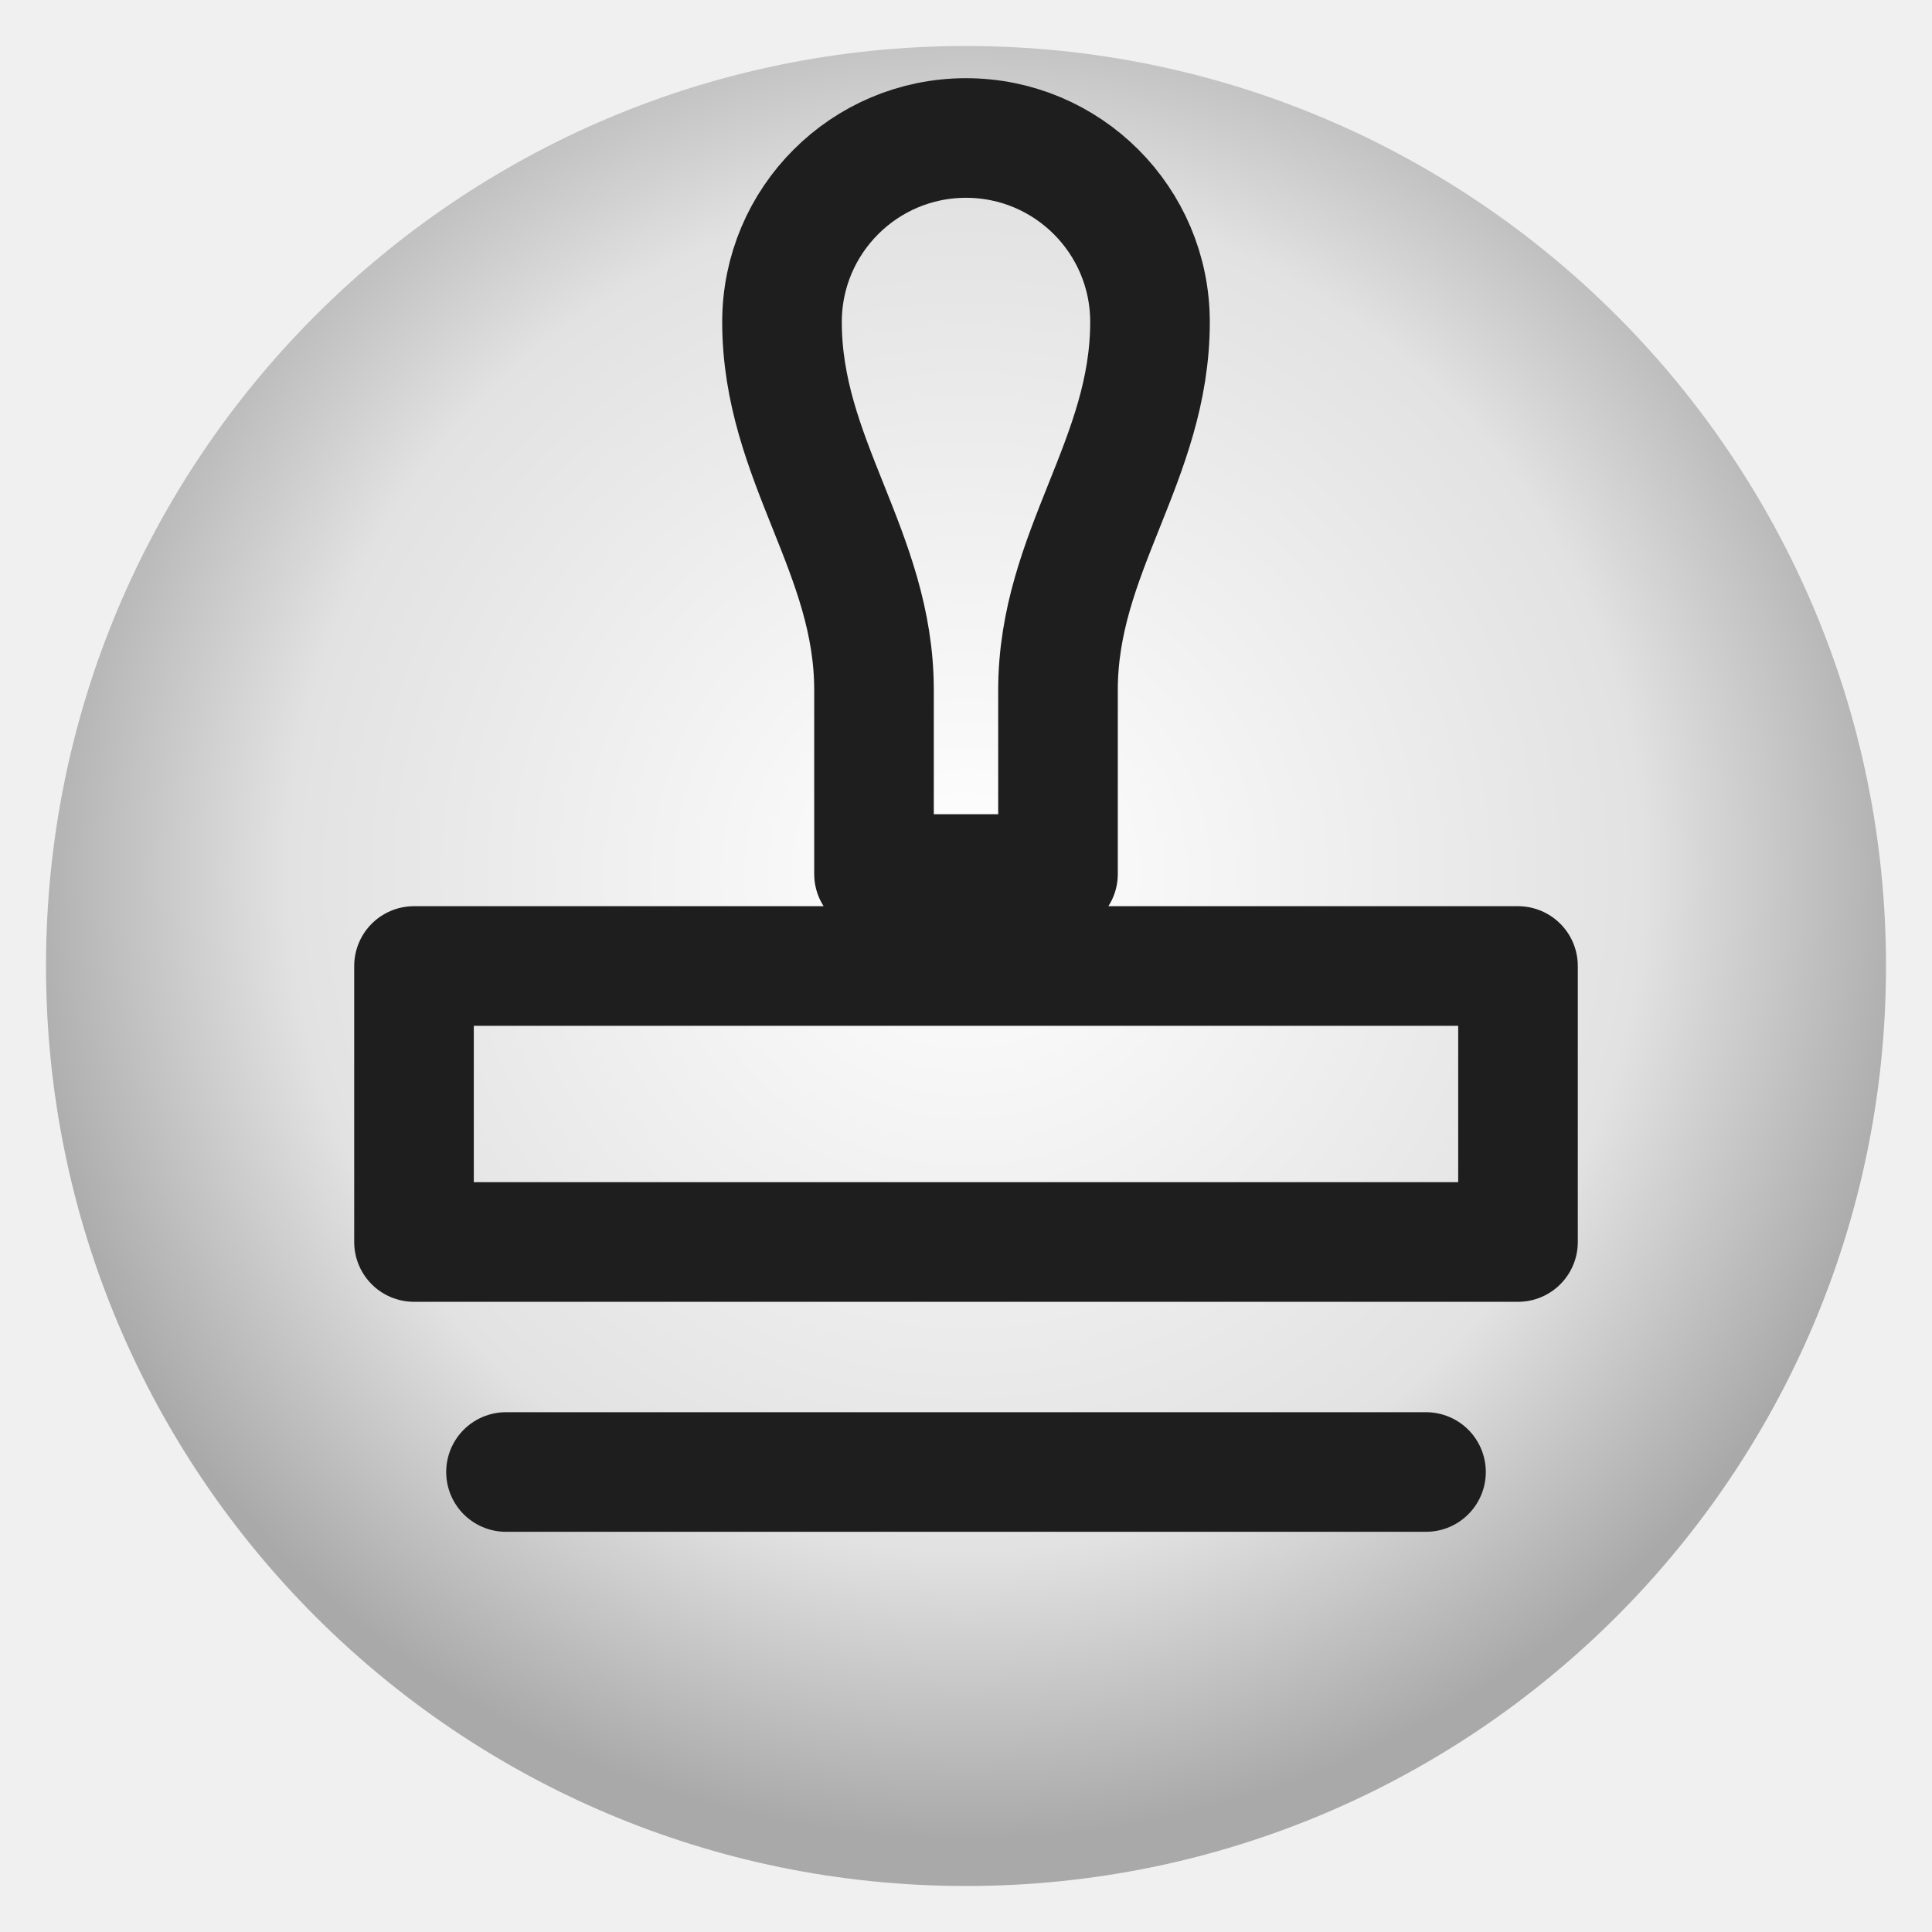
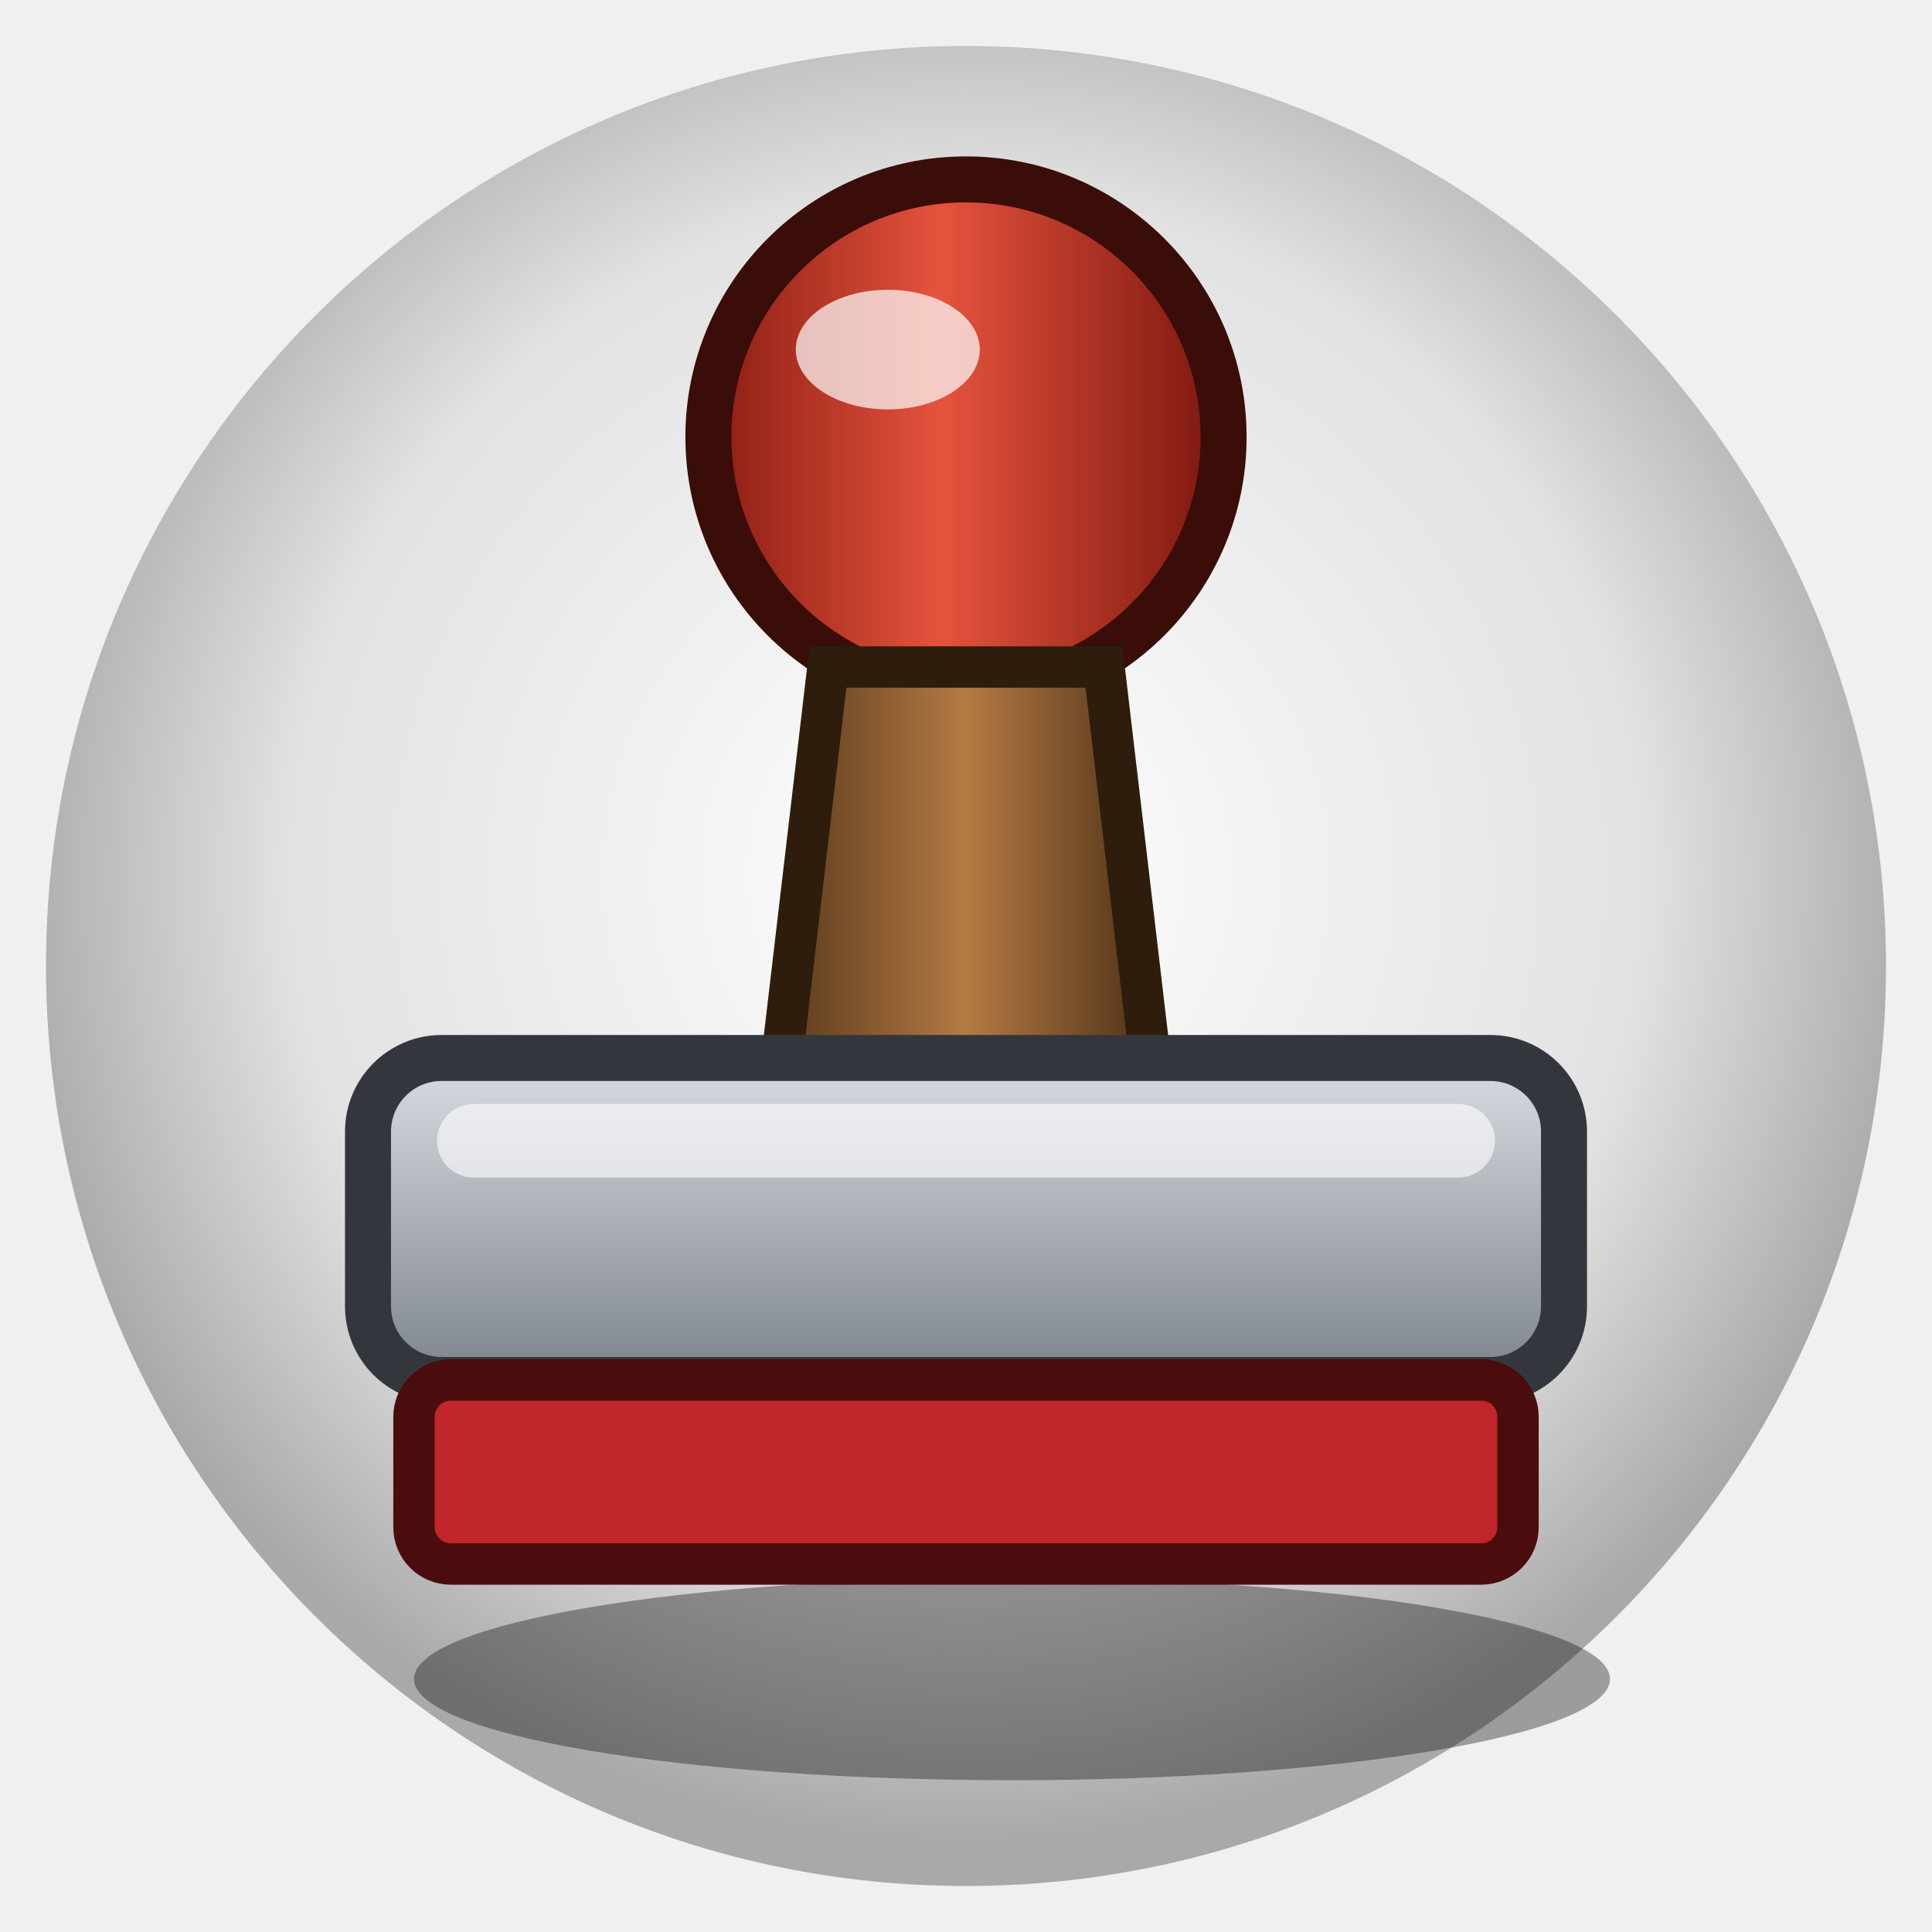
<svg xmlns="http://www.w3.org/2000/svg" width="42" height="42" viewBox="0 0 42 42">
  <defs>
    <radialGradient id="bg" cx="21" cy="19" r="21" gradientUnits="userSpaceOnUse">
      <stop offset="0" stop-color="#ffffff" />
      <stop offset="0.7" stop-color="#e2e2e2" />
      <stop offset="1" stop-color="#a9a9a9" />
    </radialGradient>
  </defs>
  <circle cx="21" cy="21" r="20" fill="url(#bg)" />
-   <path d="M17 7 a4 4 0 0 1 8 0 c0 3 -2 5 -2 8 l0 4 l-4 0 l0 -4 c0 -3 -2 -5 -2 -8 Z M9 21 L33 21 L33 27 L9 27 Z M11 32 L31 32" fill="none" stroke="#1e1e1e" stroke-width="2.6" stroke-linecap="round" stroke-linejoin="round" />
+   <defs>
+     <linearGradient id="knob" x1="0" y1="0" x2="1" y2="0">
+       <stop offset="0" stop-color="#8a1c12" />
+       <stop offset="0.45" stop-color="#e5533d" />
+       <stop offset="1" stop-color="#7a160e" />
+     </linearGradient>
+     <linearGradient id="neck" x1="0" y1="0" x2="1" y2="0">
+       <stop offset="0" stop-color="#5b3a1c" />
+       <stop offset="0.5" stop-color="#b47a43" />
+       <stop offset="1" stop-color="#4f3218" />
+     </linearGradient>
+     <linearGradient id="base" x1="0" y1="0" x2="0" y2="1">
+       <stop offset="0" stop-color="#d9dde3" />
+       <stop offset="1" stop-color="#7d838c" />
+     </linearGradient>
+   </defs>
+   <ellipse cx="22" cy="36.5" rx="13" ry="2.2" fill="#000" fill-opacity="0.35" />
+   <circle cx="21" cy="9.5" r="5.6" fill="url(#knob)" stroke="#3a0d08" stroke-width="1" />
+   <ellipse cx="19.3" cy="7.6" rx="2" ry="1.3" fill="#fff" fill-opacity="0.7" />
+   <path d="M18 14.5 L24 14.5 L25 23 L17 23 Z" fill="url(#neck)" stroke="#2e1d0c" stroke-width="0.9" />
+   <rect x="8" y="23" width="26" height="7" rx="1.6" fill="url(#base)" stroke="#33373d" stroke-width="1" />
+   <rect x="9.5" y="24" width="23" height="1.6" rx="0.8" fill="#fff" fill-opacity="0.6" />
+   <rect x="9" y="30" width="24" height="4" rx="0.8" fill="#c0262a" stroke="#4a0c0d" stroke-width="0.9" />
</svg>
